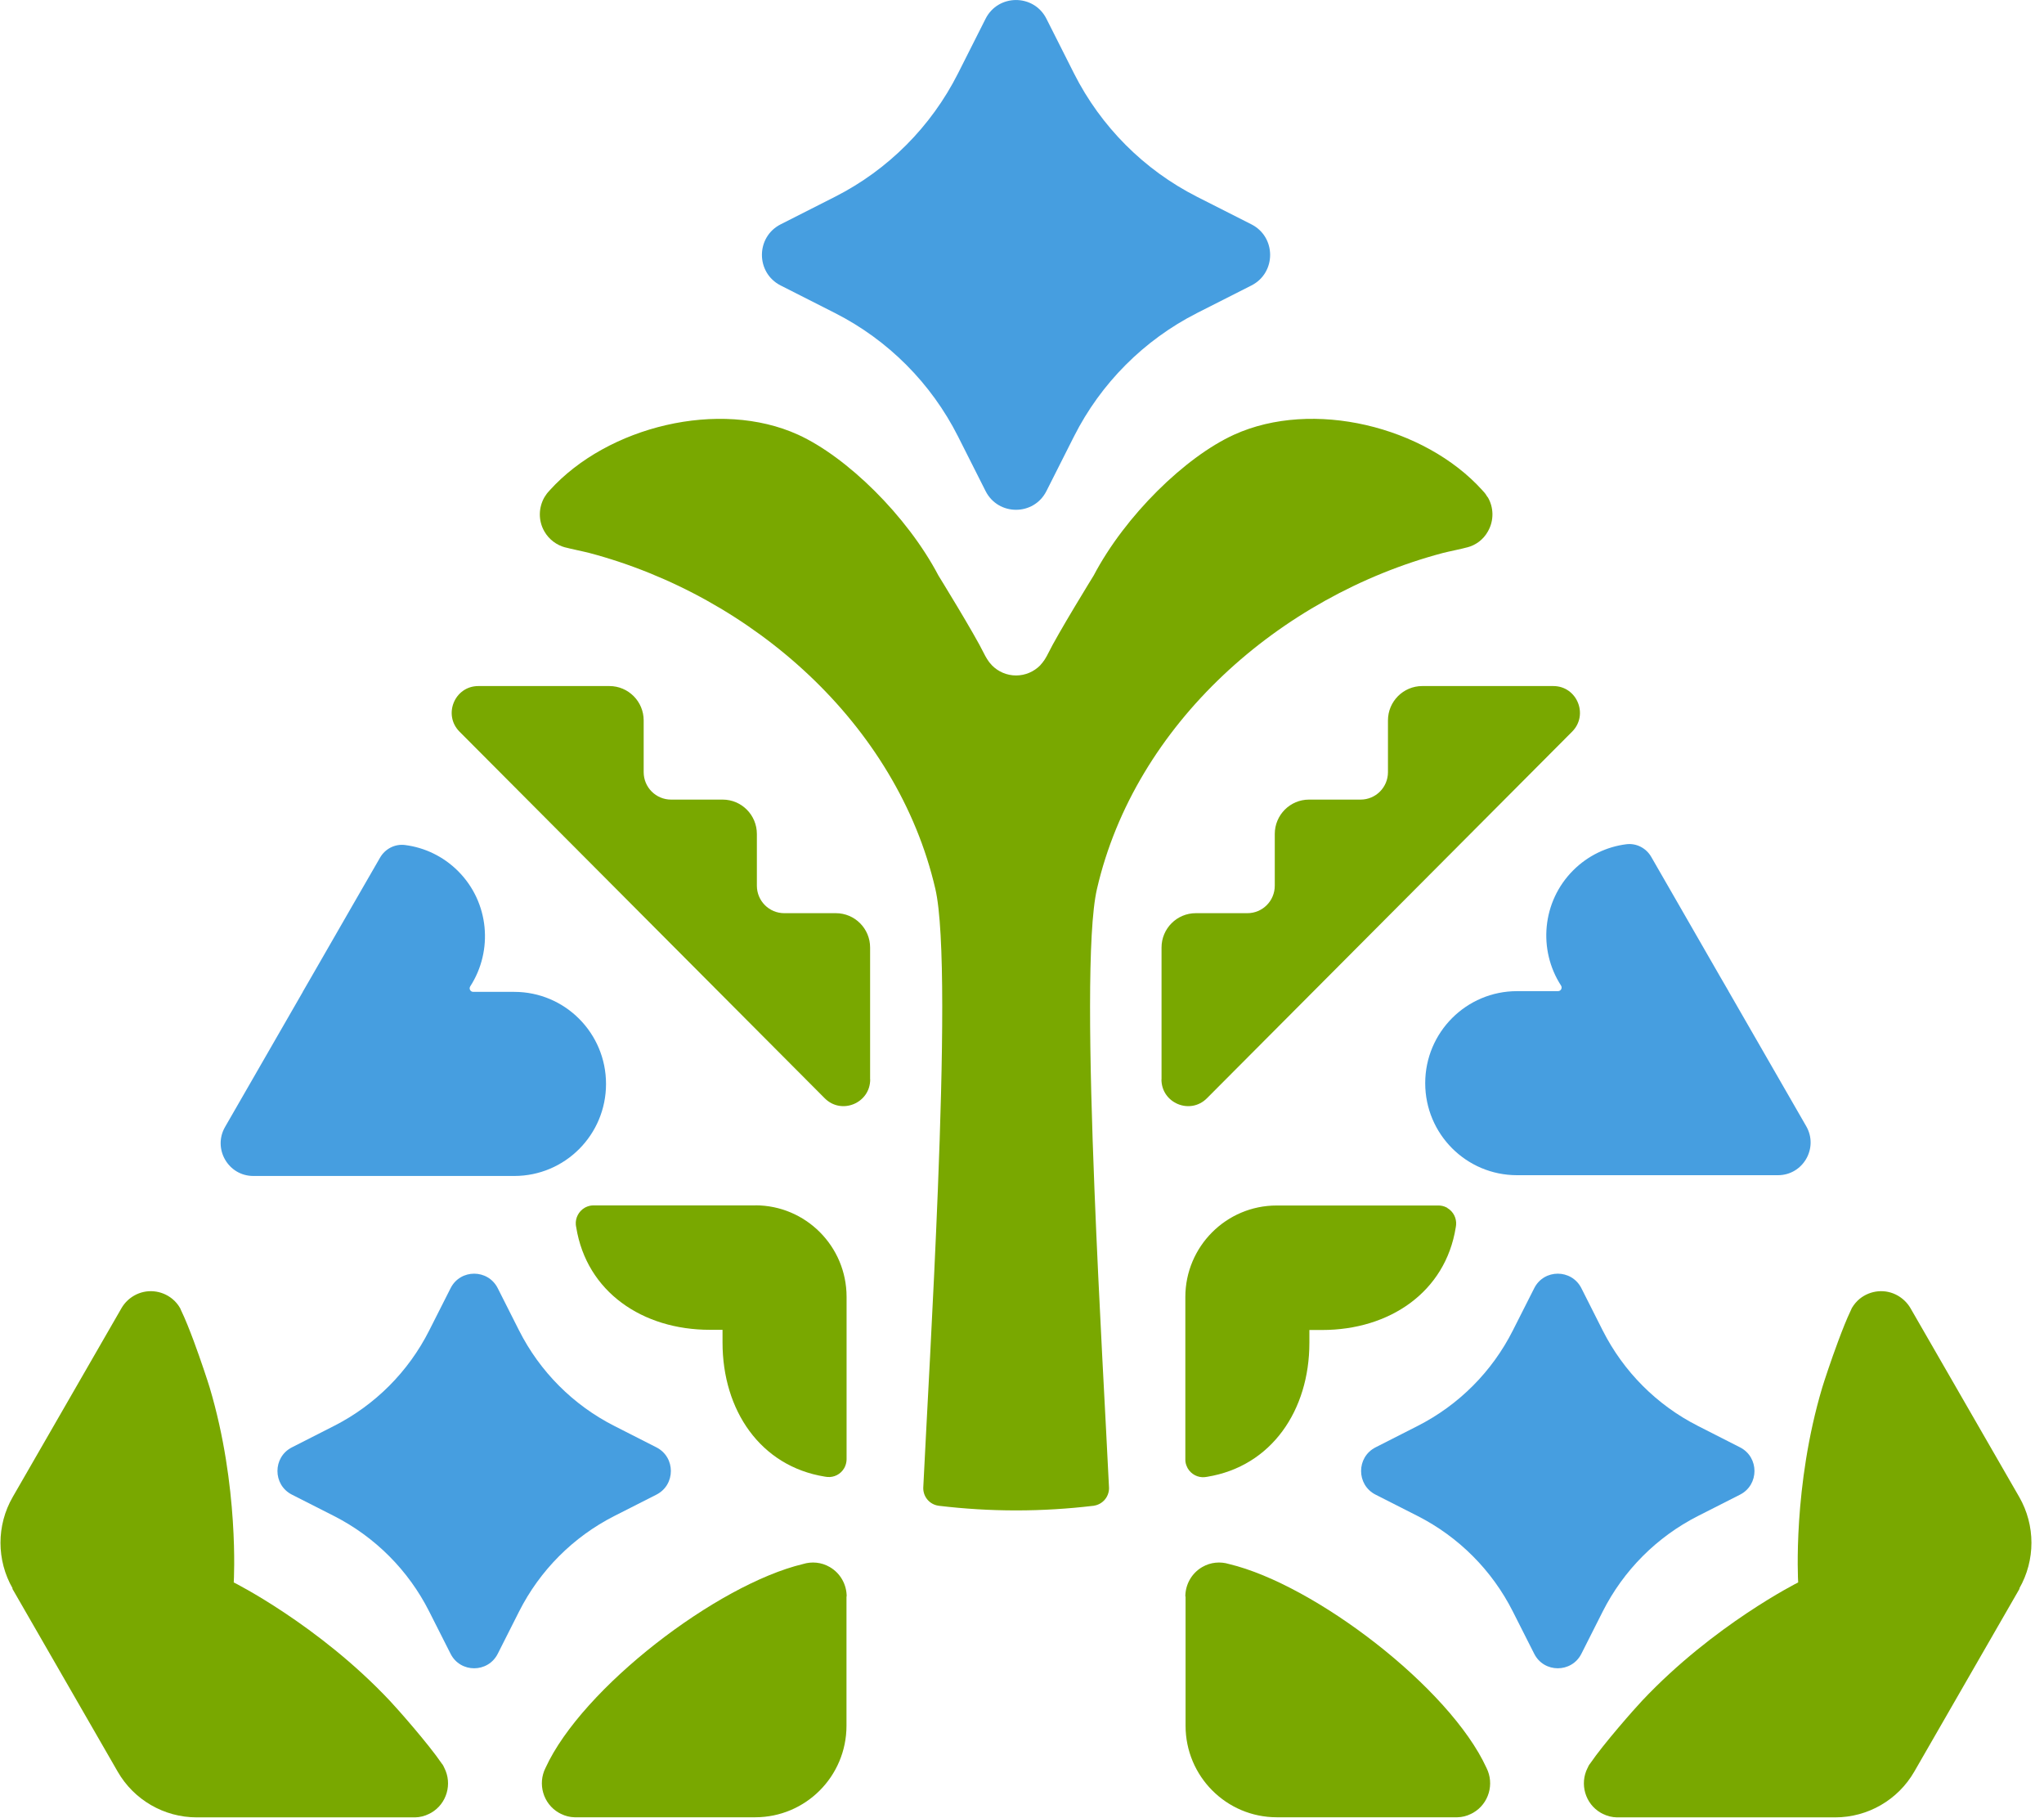
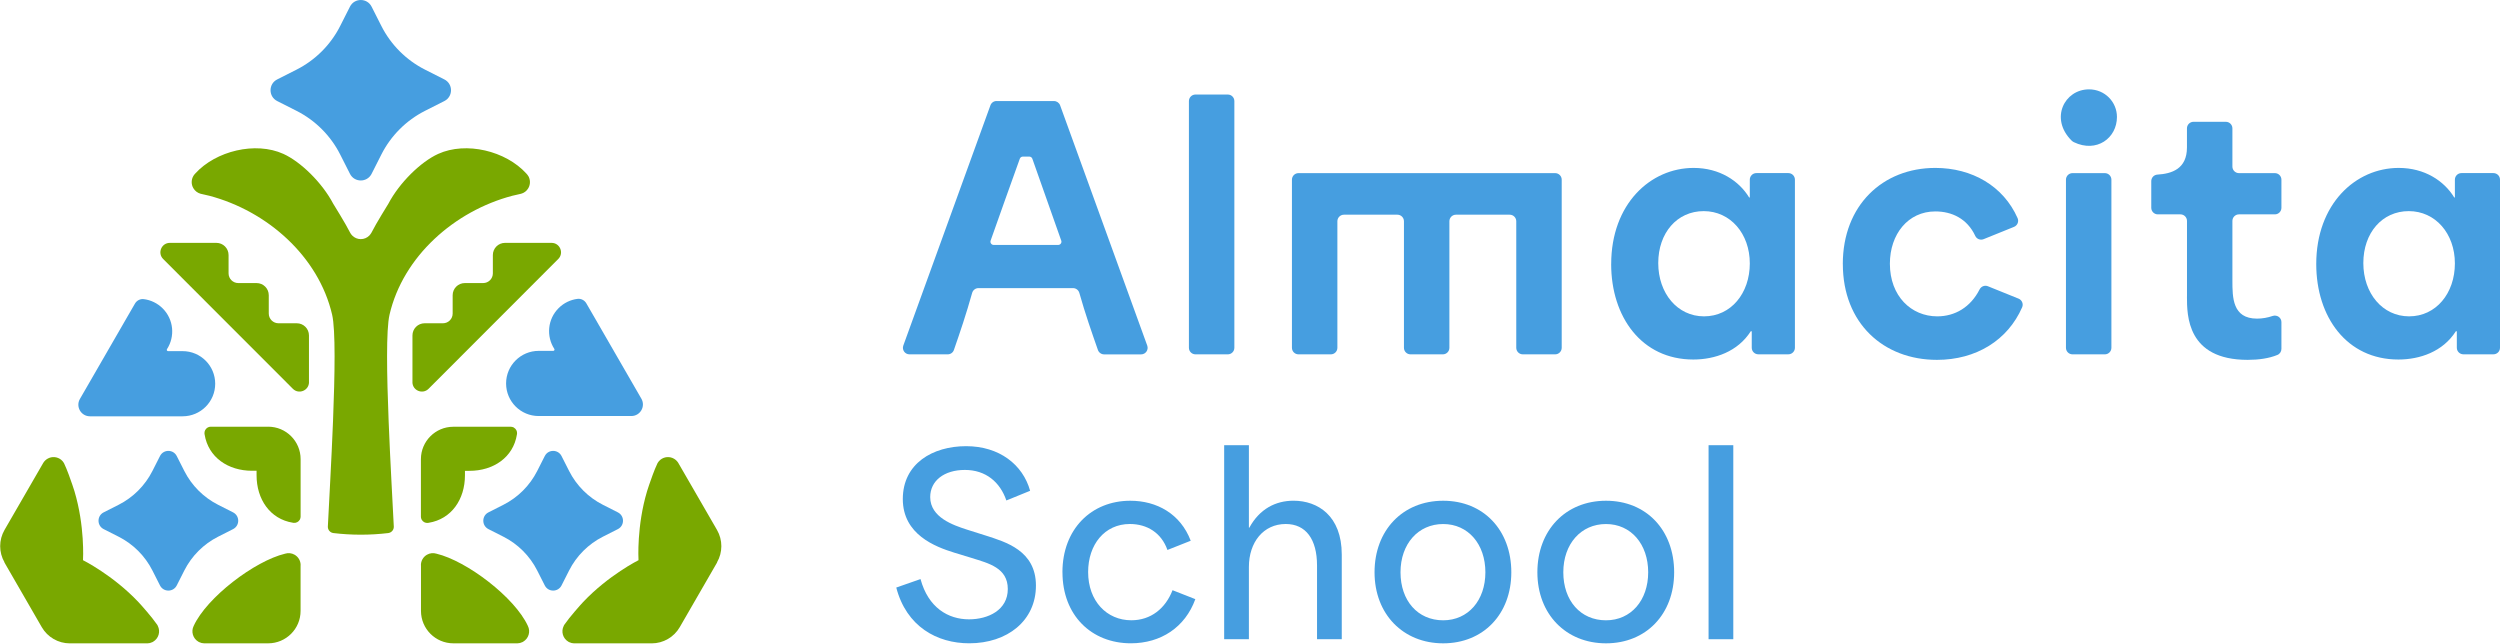
- <svg xmlns="http://www.w3.org/2000/svg" width="45" height="40" viewBox="0 0 45 40" fill="none">
-   <path d="M19.156 23.757V20.855C19.156 20.437 18.818 20.099 18.402 20.099H17.266C16.933 20.099 16.663 19.829 16.663 19.494V18.356C16.663 17.938 16.326 17.599 15.909 17.599H14.774C14.441 17.599 14.171 17.329 14.171 16.995V15.856C14.171 15.439 13.833 15.1 13.417 15.1H10.531C10.009 15.1 9.748 15.734 10.117 16.104L18.157 24.173C18.526 24.543 19.158 24.281 19.158 23.757H19.156Z" fill="#79A800" />
-   <path d="M25.572 23.757V20.855C25.572 20.437 25.91 20.099 26.326 20.099H27.462C27.795 20.099 28.065 19.829 28.065 19.494V18.356C28.065 17.938 28.402 17.599 28.819 17.599H29.954C30.288 17.599 30.557 17.329 30.557 16.995V15.856C30.557 15.439 30.895 15.1 31.311 15.1H34.197C34.719 15.1 34.98 15.734 34.611 16.104L26.571 24.173C26.202 24.543 25.57 24.281 25.57 23.757H25.572Z" fill="#79A800" />
-   <path d="M44.465 34.962L42.145 38.992C41.786 39.616 41.121 40 40.404 40H35.648H35.639C35.625 40 35.61 40 35.596 40C35.492 39.998 35.389 39.973 35.291 39.925C35.275 39.917 35.26 39.909 35.243 39.9C34.898 39.701 34.773 39.264 34.951 38.913L34.956 38.905C34.956 38.905 34.964 38.889 34.968 38.878L34.976 38.861C34.976 38.861 34.98 38.857 34.98 38.855C34.987 38.845 34.993 38.832 35.003 38.822C35.003 38.82 35.007 38.816 35.009 38.814C35.301 38.384 35.989 37.605 36.151 37.434C37.73 35.758 39.588 34.829 39.588 34.829C39.584 34.762 39.47 32.712 40.118 30.539C40.162 30.395 40.309 29.947 40.469 29.518C40.562 29.269 40.657 29.028 40.74 28.856C40.74 28.852 40.742 28.849 40.744 28.848C40.748 28.835 40.755 28.823 40.761 28.812V28.808L40.769 28.791C40.817 28.71 40.875 28.642 40.943 28.586C41.177 28.397 41.511 28.359 41.786 28.519C41.9 28.586 41.991 28.677 42.056 28.785L44.455 32.949C44.813 33.572 44.813 34.341 44.455 34.964L44.465 34.962Z" fill="#79A800" />
-   <path d="M23.003 14.518C22.977 14.566 22.941 14.61 22.904 14.647C22.939 14.608 22.972 14.564 23.003 14.518Z" fill="#231F20" />
-   <path d="M10.958 28.353L11.428 29.284C11.886 30.19 12.619 30.925 13.523 31.384L14.451 31.856C14.876 32.072 14.876 32.681 14.451 32.897L13.523 33.368C12.619 33.828 11.886 34.563 11.428 35.469L10.958 36.4C10.742 36.825 10.135 36.825 9.92 36.4L9.449 35.469C8.992 34.563 8.258 33.828 7.355 33.368L6.427 32.897C6.002 32.681 6.002 32.072 6.427 31.856L7.355 31.384C8.258 30.925 8.992 30.19 9.449 29.284L9.92 28.353C10.135 27.927 10.742 27.927 10.958 28.353Z" fill="#469EE0" />
-   <path d="M18.64 35.138C18.64 34.881 18.507 34.629 18.267 34.49C18.081 34.382 17.869 34.366 17.679 34.424C15.787 34.877 12.818 37.148 12.01 38.911C11.832 39.264 11.958 39.699 12.302 39.898C12.319 39.907 12.333 39.915 12.35 39.923C12.445 39.971 12.549 39.996 12.65 39.998H16.626C17.737 39.998 18.636 39.096 18.636 37.983V35.138H18.64Z" fill="#79A800" />
-   <path d="M23.038 0.413L23.645 1.616C24.236 2.786 25.185 3.738 26.351 4.33L27.551 4.938C28.1 5.217 28.1 6.004 27.551 6.283L26.351 6.891C25.185 7.484 24.236 8.435 23.645 9.605L23.038 10.808C22.761 11.358 21.976 11.358 21.698 10.808L21.091 9.605C20.5 8.435 19.552 7.484 18.385 6.891L17.186 6.283C16.637 6.004 16.637 5.217 17.186 4.938L18.385 4.33C19.552 3.738 20.5 2.786 21.091 1.616L21.698 0.413C21.976 -0.137 22.761 -0.137 23.038 0.413Z" fill="#469EE0" />
-   <path d="M38.055 21.815L37.868 21.493L36.919 19.843L36.352 18.858C36.24 18.665 36.025 18.553 35.803 18.582C35.376 18.636 34.962 18.829 34.634 19.157C33.947 19.845 33.859 20.907 34.367 21.692C34.402 21.746 34.363 21.815 34.301 21.815H33.478C33.451 21.815 33.424 21.815 33.398 21.815C32.283 21.815 31.377 22.721 31.377 23.84C31.377 24.96 32.281 25.866 33.398 25.866C33.424 25.866 33.451 25.866 33.478 25.866H39.143C39.696 25.866 40.042 25.266 39.764 24.786L38.055 21.817V21.815Z" fill="#469EE0" />
-   <path d="M6.665 21.831L6.851 21.509L7.8 19.86L8.368 18.875C8.48 18.682 8.695 18.57 8.917 18.599C9.344 18.653 9.758 18.846 10.086 19.174C10.773 19.862 10.86 20.924 10.353 21.709C10.318 21.763 10.357 21.831 10.419 21.831H11.242C11.269 21.831 11.296 21.831 11.322 21.831C12.437 21.831 13.342 22.737 13.342 23.857C13.342 24.977 12.439 25.883 11.322 25.883C11.296 25.883 11.269 25.883 11.242 25.883H5.577C5.024 25.883 4.678 25.282 4.956 24.802L6.665 21.834V21.831Z" fill="#469EE0" />
-   <path d="M32.749 10.941C32.72 10.891 32.687 10.845 32.645 10.803C32.641 10.799 32.639 10.795 32.635 10.791C31.361 9.38 28.898 8.782 27.17 9.567C26.096 10.056 24.773 11.346 24.078 12.667C24.078 12.667 23.287 13.947 23.067 14.398C23.055 14.425 23.041 14.448 23.026 14.473C23.02 14.485 23.014 14.495 23.005 14.508C22.978 14.556 22.943 14.599 22.906 14.637C22.906 14.639 22.902 14.641 22.902 14.643C22.763 14.784 22.572 14.867 22.369 14.867C22.166 14.867 21.976 14.784 21.837 14.643C21.837 14.643 21.833 14.639 21.833 14.637C21.795 14.599 21.762 14.556 21.733 14.508C21.725 14.498 21.719 14.485 21.712 14.473C21.698 14.448 21.683 14.425 21.671 14.398C21.451 13.947 20.66 12.667 20.66 12.667C19.966 11.348 18.642 10.056 17.569 9.567C15.841 8.782 13.378 9.382 12.103 10.791C12.099 10.795 12.095 10.799 12.093 10.803C12.052 10.845 12.018 10.891 11.989 10.939C11.857 11.165 11.845 11.454 11.985 11.697C12.089 11.878 12.257 11.998 12.441 12.048C12.441 12.048 12.443 12.048 12.445 12.048C12.532 12.073 12.866 12.142 12.976 12.171C16.564 13.122 19.75 15.935 20.592 19.563C20.809 20.495 20.762 23.296 20.648 26.172C20.548 28.702 20.397 31.289 20.328 32.71C20.328 32.724 20.326 32.739 20.326 32.753C20.326 32.951 20.471 33.113 20.658 33.14C20.666 33.14 20.674 33.144 20.685 33.144C21.226 33.208 21.789 33.244 22.371 33.244C22.951 33.244 23.517 33.208 24.058 33.144C24.066 33.144 24.076 33.144 24.085 33.14C24.273 33.111 24.416 32.949 24.416 32.753C24.416 32.739 24.416 32.724 24.414 32.71C24.346 31.289 24.195 28.7 24.095 26.172C23.981 23.296 23.933 20.495 24.151 19.563C24.99 15.937 28.177 13.122 31.767 12.171C31.877 12.142 32.21 12.075 32.297 12.048C32.297 12.048 32.299 12.048 32.301 12.048C32.488 12 32.656 11.878 32.757 11.697C32.896 11.454 32.886 11.165 32.753 10.941H32.749Z" fill="#79A800" />
-   <path d="M31.864 26.585C31.864 26.585 31.848 26.577 31.84 26.573C31.79 26.547 31.734 26.535 31.68 26.533H28.106C26.996 26.533 26.096 27.437 26.096 28.548V32.103V32.132C26.096 32.188 26.111 32.242 26.136 32.292C26.14 32.3 26.144 32.309 26.148 32.317C26.227 32.452 26.374 32.525 26.519 32.512C26.529 32.512 26.54 32.51 26.55 32.508C26.558 32.508 26.569 32.506 26.577 32.504C27.996 32.273 28.827 31.039 28.827 29.554V29.273H29.107C30.59 29.273 31.821 28.44 32.049 27.017C32.051 27.009 32.053 26.998 32.053 26.99C32.053 26.98 32.057 26.969 32.057 26.959C32.069 26.814 31.999 26.666 31.862 26.587L31.864 26.585Z" fill="#79A800" />
-   <path d="M16.63 26.531H13.056C13.003 26.531 12.947 26.546 12.897 26.57C12.889 26.575 12.88 26.579 12.872 26.583C12.738 26.662 12.665 26.809 12.677 26.955C12.677 26.965 12.68 26.976 12.681 26.986C12.681 26.994 12.684 27.005 12.686 27.013C12.916 28.436 14.146 29.269 15.628 29.269H15.907V29.55C15.907 31.037 16.738 32.271 18.157 32.5C18.166 32.502 18.176 32.504 18.184 32.504C18.195 32.504 18.205 32.508 18.215 32.508C18.36 32.521 18.508 32.45 18.586 32.313C18.59 32.305 18.595 32.296 18.599 32.288C18.623 32.238 18.636 32.182 18.638 32.128V32.099V28.544C18.638 27.43 17.737 26.529 16.628 26.529L16.63 26.531Z" fill="#79A800" />
-   <path d="M34.815 28.353L35.285 29.284C35.743 30.19 36.476 30.925 37.38 31.384L38.308 31.856C38.732 32.072 38.732 32.681 38.308 32.897L37.38 33.368C36.476 33.828 35.743 34.563 35.285 35.469L34.815 36.4C34.599 36.825 33.992 36.825 33.777 36.4L33.306 35.469C32.849 34.563 32.115 33.828 31.212 33.368L30.284 32.897C29.859 32.681 29.859 32.072 30.284 31.856L31.212 31.384C32.115 30.925 32.849 30.19 33.306 29.284L33.777 28.353C33.992 27.927 34.599 27.927 34.815 28.353Z" fill="#469EE0" />
-   <path d="M26.096 35.138C26.096 34.881 26.229 34.629 26.469 34.49C26.656 34.382 26.867 34.366 27.058 34.424C28.949 34.877 31.918 37.148 32.726 38.911C32.904 39.264 32.778 39.699 32.434 39.898C32.417 39.907 32.403 39.915 32.386 39.923C32.291 39.971 32.188 39.996 32.086 39.998H28.11C27 39.998 26.101 39.096 26.101 37.983V35.138H26.096Z" fill="#79A800" />
-   <path d="M0.269 34.962L2.59 38.992C2.948 39.616 3.613 40 4.33 40H9.087H9.095C9.11 40 9.124 40 9.139 40C9.242 39.998 9.346 39.973 9.443 39.925C9.46 39.917 9.474 39.909 9.491 39.9C9.837 39.701 9.961 39.264 9.783 38.913L9.779 38.905C9.779 38.905 9.771 38.889 9.766 38.878L9.758 38.861C9.758 38.861 9.754 38.857 9.754 38.855C9.748 38.845 9.742 38.832 9.731 38.822C9.731 38.82 9.727 38.816 9.725 38.814C9.433 38.384 8.745 37.605 8.583 37.434C7.005 35.758 5.146 34.829 5.146 34.829C5.15 34.762 5.264 32.712 4.616 30.539C4.572 30.395 4.425 29.947 4.266 29.518C4.173 29.269 4.077 29.028 3.994 28.856C3.994 28.852 3.992 28.849 3.99 28.848C3.986 28.835 3.98 28.823 3.974 28.812V28.808L3.965 28.791C3.918 28.71 3.86 28.642 3.791 28.586C3.557 28.397 3.224 28.359 2.948 28.519C2.834 28.586 2.743 28.677 2.679 28.785L0.28 32.949C-0.079 33.572 -0.079 34.341 0.28 34.964L0.269 34.962Z" fill="#79A800" />
+ <svg xmlns="http://www.w3.org/2000/svg" id="Layer_2" data-name="Layer 2" viewBox="0 0 748.14 192.53">
+   <defs>
+     <style> .cls-1 { fill: #231f20; } .cls-1, .cls-2, .cls-3 { stroke-width: 0px; } .cls-2 { fill: #469ee0; } .cls-3 { fill: #79a800; } </style>
+   </defs>
+   <g id="Layer_10" data-name="Layer 10">
+     <g>
+       <g>
+         <path class="cls-3" d="M92.46,114.35v-13.97c0-2.01-1.63-3.64-3.64-3.64h-5.48c-1.61,0-2.91-1.3-2.91-2.91v-5.48c0-2.01-1.63-3.64-3.64-3.64h-5.48c-1.61,0-2.91-1.3-2.91-2.91v-5.48c0-2.01-1.63-3.64-3.64-3.64h-13.93c-2.52,0-3.78,3.05-2,4.83l38.81,38.84c1.78,1.78,4.83.52,4.83-2Z" />
+         <path class="cls-3" d="M123.43,114.35v-13.97c0-2.01,1.63-3.64,3.64-3.64h5.48c1.61,0,2.91-1.3,2.91-2.91v-5.48c0-2.01,1.63-3.64,3.64-3.64h5.48c1.61,0,2.91-1.3,2.91-2.91v-5.48c0-2.01,1.63-3.64,3.64-3.64h13.93c2.52,0,3.78,3.05,2,4.83l-38.81,38.84c-1.78,1.78-4.83.52-4.83-2Z" />
+         <path class="cls-3" d="M214.62,168.28l-11.2,19.4c-1.73,3-4.94,4.85-8.4,4.85h-22.96s-.04,0-.04,0c-.07,0-.14,0-.21,0h0c-.5-.01-1-.13-1.47-.36-.08-.04-.15-.08-.23-.12-1.67-.96-2.27-3.06-1.41-4.75l.02-.04s.04-.08.06-.13l.04-.08s.02-.02.02-.03c.03-.05.06-.11.11-.16,0-.01.02-.03.03-.04,1.41-2.07,4.73-5.82,5.51-6.64,7.62-8.07,16.59-12.54,16.59-12.54h0c-.02-.32-.57-10.19,2.56-20.65.21-.69.92-2.85,1.69-4.91.45-1.2.91-2.36,1.31-3.19,0-.02.01-.03.02-.04.02-.06.05-.12.08-.17,0,0,0-.02,0-.02t0,0h0s.04-.08.04-.08c.23-.39.51-.72.84-.99,1.13-.91,2.74-1.09,4.07-.32.55.32.99.76,1.3,1.28h0l11.58,20.04c1.73,3,1.73,6.7,0,9.7Z" />
+         <path class="cls-1" d="M111.03,69.88c-.13.23-.3.44-.48.62.17-.19.33-.4.48-.62Z" />
+         <path class="cls-2" d="M52.89,136.47l2.27,4.48c2.21,4.36,5.75,7.9,10.11,10.11l4.48,2.27c2.05,1.04,2.05,3.97,0,5.01l-4.48,2.27c-4.36,2.21-7.9,5.75-10.11,10.11l-2.27,4.48c-1.04,2.05-3.97,2.05-5.01,0l-2.27-4.48c-2.21-4.36-5.75-7.9-10.11-10.11l-4.48-2.27c-2.05-1.04-2.05-3.97,0-5.01l4.48-2.27c4.36-2.21,7.9-5.75,10.11-10.11l2.27-4.48c1.04-2.05,3.97-2.05,5.01,0Z" />
+         <path class="cls-3" d="M89.97,169.13c0-1.24-.64-2.45-1.8-3.12-.9-.52-1.92-.6-2.84-.32-9.13,2.18-23.46,13.11-27.36,21.6h0c-.86,1.7-.25,3.79,1.41,4.75.08.04.15.08.23.12.46.23.96.35,1.45.36h0s19.19,0,19.19,0c5.36,0,9.7-4.34,9.7-9.7v-13.69s0,0,0,0Z" />
+         <path class="cls-2" d="M111.2,1.99l2.93,5.79c2.85,5.63,7.43,10.21,13.06,13.06l5.79,2.93c2.65,1.34,2.65,5.13,0,6.47l-5.79,2.93c-5.63,2.85-10.21,7.43-13.06,13.06l-2.93,5.79c-1.34,2.65-5.13,2.65-6.47,0l-2.93-5.79c-2.85-5.63-7.43-10.21-13.06-13.06l-5.79-2.93c-2.65-1.34-2.65-5.13,0-6.47l5.79-2.93c5.63-2.85,10.21-7.43,13.06-13.06l2.93-5.79c1.34-2.65,5.13-2.65,6.47,0Z" />
+         <path class="cls-2" d="M183.68,105l-.9-1.55-4.58-7.94-2.74-4.74c-.54-.93-1.58-1.47-2.65-1.33-2.06.26-4.06,1.19-5.64,2.77-3.32,3.31-3.74,8.42-1.29,12.2.17.26-.02.59-.32.59h-3.97c-.13,0-.26,0-.39,0-5.38,0-9.75,4.36-9.75,9.75s4.36,9.75,9.75,9.75c.13,0,.26,0,.39,0h0s27.34,0,27.34,0c2.67,0,4.34-2.89,3-5.2l-8.25-14.29Z" />
+         <path class="cls-2" d="M32.17,105.08l.9-1.55,4.58-7.94,2.74-4.74c.54-.93,1.58-1.47,2.65-1.33,2.06.26,4.06,1.19,5.64,2.77,3.32,3.31,3.74,8.42,1.29,12.2-.17.26.02.59.32.59h3.97c.13,0,.26,0,.39,0,5.38,0,9.75,4.36,9.75,9.75s-4.36,9.75-9.75,9.75c-.13,0-.26,0-.39,0h0s-27.34,0-27.34,0c-2.67,0-4.34-2.89-3-5.2l8.25-14.29Z" />
+         <path class="cls-3" d="M158.07,52.66h0c-.14-.24-.3-.46-.5-.66-.02-.02-.03-.04-.05-.06-6.15-6.79-18.04-9.67-26.38-5.89-5.18,2.35-11.57,8.56-14.92,14.92,0,0-3.82,6.16-4.88,8.33-.06.13-.13.24-.2.36-.03.06-.06.11-.1.17-.13.23-.3.44-.48.62,0,.01-.02.02-.02.03-.67.68-1.59,1.08-2.57,1.08-.98,0-1.9-.4-2.57-1.08,0,0-.02-.02-.02-.03-.18-.18-.34-.39-.48-.62-.04-.05-.07-.11-.1-.17-.07-.12-.14-.23-.2-.36-1.06-2.17-4.88-8.33-4.88-8.33-3.35-6.35-9.74-12.57-14.92-14.92-8.34-3.78-20.23-.89-26.38,5.89-.02.02-.04.04-.05.06-.2.2-.36.42-.5.65h0c-.64,1.09-.7,2.48-.02,3.65.5.87,1.31,1.45,2.2,1.69,0,0,.01,0,.02,0,.42.12,2.03.45,2.56.59,17.32,4.58,32.7,18.12,36.76,35.58,1.05,4.49.82,17.97.27,31.81-.48,12.18-1.21,24.63-1.54,31.47,0,.07-.01.14-.01.21,0,.95.7,1.73,1.6,1.86.04,0,.08.02.13.02,2.61.31,5.33.48,8.14.48h0s0,0,0,0,0,0,0,0h0c2.8,0,5.53-.17,8.14-.48.04,0,.09,0,.13-.02.91-.14,1.6-.92,1.6-1.86,0-.07,0-.14-.01-.21-.33-6.84-1.06-19.3-1.54-31.47-.55-13.84-.78-27.32.27-31.81,4.05-17.45,19.43-31,36.76-35.58.53-.14,2.14-.46,2.56-.59,0,0,.01,0,.02,0,.9-.23,1.71-.82,2.2-1.69.67-1.17.62-2.56-.02-3.64Z" />
+         <path class="cls-3" d="M153.8,127.96s-.08-.04-.12-.06c-.24-.12-.51-.18-.77-.19h-17.25c-5.36,0-9.7,4.35-9.7,9.7v17.11h0v.14h0c0,.27.07.53.19.77.02.04.04.08.06.12.38.65,1.09,1,1.79.94.05,0,.1-.01.15-.02.04,0,.09-.01.13-.02,6.85-1.11,10.86-7.05,10.86-14.2v-1.35h1.35c7.16,0,13.1-4.01,14.2-10.86.01-.04.02-.09.02-.13,0-.05.02-.1.02-.15.06-.7-.28-1.41-.94-1.79Z" />
+         <path class="cls-3" d="M80.27,127.7h-17.25c-.26,0-.53.07-.77.19-.04.02-.08.04-.12.06-.65.38-1,1.09-.94,1.79,0,.05.01.1.02.15,0,.04.01.09.02.13,1.11,6.85,7.05,10.86,14.2,10.86h1.35v1.35c0,7.16,4.01,13.1,10.86,14.2.04.01.09.02.13.02.05,0,.1.02.15.02.7.06,1.41-.28,1.79-.94.02-.04.04-.08.06-.12.12-.24.18-.51.19-.77h0v-.14h0v-17.11c0-5.36-4.35-9.7-9.7-9.7Z" />
+         <path class="cls-2" d="M168.04,136.47l2.27,4.48c2.21,4.36,5.75,7.9,10.11,10.11l4.48,2.27c2.05,1.04,2.05,3.97,0,5.01l-4.48,2.27c-4.36,2.21-7.9,5.75-10.11,10.11l-2.27,4.48c-1.04,2.05-3.97,2.05-5.01,0l-2.27-4.48c-2.21-4.36-5.75-7.9-10.11-10.11l-4.48-2.27c-2.05-1.04-2.05-3.97,0-5.01l4.48-2.27c4.36-2.21,7.9-5.75,10.11-10.11l2.27-4.48c1.04-2.05,3.97-2.05,5.01,0Z" />
+         <path class="cls-3" d="M125.96,169.13c0-1.24.64-2.45,1.8-3.12.9-.52,1.92-.6,2.84-.32,9.13,2.18,23.46,13.11,27.36,21.6h0c.86,1.7.25,3.79-1.41,4.75-.08.04-.15.08-.23.12-.46.23-.96.35-1.45.36h0s-19.19,0-19.19,0c-5.36,0-9.7-4.34-9.7-9.7v-13.69s0,0,0,0Z" />
+         <path class="cls-3" d="M1.3,168.28l11.2,19.4c1.73,3,4.94,4.85,8.4,4.85h22.96s.04,0,.04,0c.07,0,.14,0,.21,0h0c.5-.01,1-.13,1.47-.36.08-.04.15-.08.23-.12,1.67-.96,2.27-3.06,1.41-4.75l-.02-.04s-.04-.08-.06-.13l-.04-.08s-.02-.02-.02-.03c-.03-.05-.06-.11-.11-.16,0-.01-.02-.03-.03-.04-1.41-2.07-4.73-5.82-5.51-6.64-7.62-8.07-16.59-12.54-16.59-12.54h0c.02-.32.57-10.19-2.56-20.65-.21-.69-.92-2.85-1.69-4.91-.45-1.2-.91-2.36-1.31-3.19,0-.02-.01-.03-.02-.04-.02-.06-.05-.12-.08-.17,0,0,0-.02,0-.02t0,0h0s-.04-.08-.04-.08c-.23-.39-.51-.72-.84-.99-1.13-.91-2.74-1.09-4.07-.32-.55.32-.99.76-1.3,1.28h0l-11.58,20.04c-1.73,3-1.73,6.7,0,9.7Z" />
+       </g>
+       <g>
+         <g>
+           <path class="cls-2" d="M298.24,30.24h17.17c.82,0,1.56.52,1.84,1.29l26.07,71.89c.46,1.28-.48,2.63-1.84,2.63h-11.07c-.83,0-1.57-.53-1.85-1.31-1.86-5.31-3.77-10.75-5.56-17.08-.24-.85-1.01-1.44-1.89-1.44h-28.3c-.88,0-1.65.59-1.89,1.44-1.77,6.32-3.61,11.76-5.46,17.07-.27.79-1.02,1.31-1.85,1.31h-11.45c-1.36,0-2.3-1.35-1.84-2.63l26.07-71.89c.28-.78,1.02-1.29,1.84-1.29ZM317.58,71.99c-2.81-7.97-5.84-16.46-8.64-24.48-.14-.39-.51-.65-.92-.65h-1.92c-.41,0-.78.26-.92.65-2.88,8.02-5.92,16.52-8.73,24.49-.22.64.25,1.3.93,1.3h19.28c.68,0,1.15-.66.93-1.3Z" />
+           <path class="cls-2" d="M357.75,28.29h9.68c1.08,0,1.96.88,1.96,1.96v73.83c0,1.08-.88,1.96-1.96,1.96h-9.68c-1.08,0-1.96-.88-1.96-1.96V30.25c0-1.08.88-1.96,1.96-1.96Z" />
+           <path class="cls-2" d="M388.58,51.81h76.81c1.08,0,1.96.88,1.96,1.96v50.31c0,1.08-.88,1.96-1.96,1.96h-9.68c-1.08,0-1.96-.88-1.96-1.96v-37.87c0-1.08-.88-1.96-1.96-1.96h-16.09c-1.08,0-1.96.88-1.96,1.96v37.87c0,1.08-.88,1.96-1.96,1.96h-9.68c-1.08,0-1.96-.88-1.96-1.96v-37.87c0-1.08-.88-1.96-1.96-1.96h-16c-1.08,0-1.96.88-1.96,1.96v37.87c0,1.08-.88,1.96-1.96,1.96h-9.68c-1.08,0-1.96-.88-1.96-1.96v-50.31c0-1.08.88-1.96,1.96-1.96Z" />
+           <path class="cls-2" d="M482.16,79.02c0-17.98,11.75-28.77,24.67-28.77,7.77,0,13.6,3.89,16.61,8.84h.2v-5.33c0-1.08.88-1.96,1.96-1.96h9.58c1.08,0,1.96.88,1.96,1.96v50.31c0,1.08-.88,1.96-1.96,1.96h-9c-1.08,0-1.96-.88-1.96-1.96v-4.94h-.29c-3.89,6.12-10.78,8.46-17.2,8.46-15.45,0-24.58-12.73-24.58-28.57ZM509.94,94.67c8.06,0,13.7-6.9,13.7-15.84s-5.83-15.65-13.8-15.65-13.6,6.51-13.6,15.55,5.73,15.94,13.7,15.94Z" />
+           <path class="cls-2" d="M551.47,79.02c0-17.59,11.95-28.77,27.69-28.77,10.97,0,20.39,5.42,24.62,15.04.44,1.01-.05,2.18-1.07,2.6l-9.1,3.68c-.96.39-2.06-.03-2.5-.97-2.41-5.18-7.02-7.33-11.95-7.33-8.16,0-13.6,6.8-13.6,15.65,0,9.72,6.41,15.75,14.18,15.75,5.3,0,9.96-2.73,12.66-8.05.47-.92,1.54-1.35,2.49-.96l9.18,3.71c1.02.41,1.51,1.59,1.07,2.59-4.31,9.86-13.78,15.73-25.49,15.73-16.03,0-28.17-10.98-28.17-28.67Z" />
+           <path class="cls-2" d="M625.15,26.74c4.76,0,8.36,3.79,8.36,8.26,0,6.33-6.09,10.84-12.91,7.54-.24-.12-.47-.28-.66-.47-6.62-6.58-2.15-15.33,5.22-15.33ZM620.21,51.81h9.68c1.08,0,1.96.88,1.96,1.96v50.31c0,1.08-.88,1.96-1.96,1.96h-9.68c-1.08,0-1.96-.88-1.96-1.96v-50.31c0-1.08.88-1.96,1.96-1.96Z" />
+           <path class="cls-2" d="M654.47,88.74v-22.63c0-1.08-.88-1.96-1.96-1.96h-6.77c-1.08,0-1.96-.88-1.96-1.96v-7.99c0-1.04.81-1.89,1.84-1.95,4.26-.26,8.84-1.67,8.84-8.12v-5.72c0-1.08.88-1.96,1.96-1.96h9.68c1.08,0,1.96.88,1.96,1.96v11.44c0,1.08.88,1.96,1.96,1.96h10.75c1.08,0,1.96.88,1.96,1.96v8.42c0,1.08-.88,1.96-1.96,1.96h-10.75c-1.08,0-1.96.88-1.96,1.96v17.77c0,5.15,0,11.47,7.38,11.47,1.62,0,3.2-.3,4.67-.8,1.28-.43,2.62.49,2.62,1.84v8.01c0,.79-.46,1.51-1.19,1.81-2.54,1.05-5.66,1.48-8.91,1.48-18.17,0-18.17-13.31-18.17-18.95Z" />
+           <path class="cls-2" d="M693.15,79.02c0-17.98,11.76-28.77,24.68-28.77,7.77,0,13.6,3.89,16.61,8.84h.2v-5.33c0-1.08.88-1.96,1.96-1.96h9.58c1.08,0,1.96.88,1.96,1.96v50.31c0,1.08-.88,1.96-1.96,1.96h-9c-1.08,0-1.96-.88-1.96-1.96v-4.94h-.29c-3.89,6.12-10.78,8.46-17.2,8.46-15.45,0-24.58-12.73-24.58-28.57ZM720.94,94.67c8.06,0,13.7-6.9,13.7-15.84s-5.83-15.65-13.8-15.65-13.6,6.51-13.6,15.55,5.73,15.94,13.7,15.94Z" />
+         </g>
+         <g>
+           <path class="cls-2" d="M268.21,175.83l7.26-2.54c2.32,8.56,8.27,12.05,14.51,12.05,5.73,0,11.61-2.76,11.61-9.07s-5.66-7.69-10.81-9.29l-5.23-1.6c-5.59-1.74-15.38-5.37-15.38-16.04s9-15.82,18.94-15.82,16.98,5.52,19.16,13.35l-7.11,2.9c-1.89-5.52-6.17-9.14-12.41-9.14s-10.38,3.27-10.38,8.13c0,6.1,6.97,8.42,10.96,9.72l5.73,1.81c5.81,1.89,14.95,4.43,14.95,14.95s-8.56,17.27-19.96,17.27c-9.65,0-18.8-5.01-21.84-16.69Z" />
+           <path class="cls-2" d="M317.94,171.26c0-12.92,8.64-21.41,20.32-21.41,7.91,0,15.02,3.92,18.07,11.97l-6.97,2.76c-1.81-5.15-6.1-7.77-11.25-7.77-7.55,0-12.48,6.17-12.48,14.37,0,8.71,5.59,14.44,12.92,14.44,5.88,0,10.23-3.56,12.34-9l6.82,2.68c-3.05,8.42-10.31,13.21-19.3,13.21-11.76,0-20.46-8.35-20.46-21.26Z" />
+           <path class="cls-2" d="M366.34,133.23h7.4v24.67h.14c3.05-5.59,7.84-8.06,13.21-8.06,7.26,0,14.44,4.5,14.44,16.11v25.33h-7.4v-22.06c0-7.84-3.34-12.41-9.36-12.41-6.68,0-11.03,5.44-11.03,12.85v21.63h-7.4v-58.06Z" />
+           <path class="cls-2" d="M411.34,171.26c0-12.56,8.42-21.41,20.54-21.41s20.39,8.85,20.39,21.41-8.42,21.26-20.39,21.26-20.54-8.71-20.54-21.26ZM431.88,185.63c7.47,0,12.63-5.95,12.63-14.37s-5.15-14.44-12.63-14.44-12.77,5.95-12.77,14.44,5.15,14.37,12.77,14.37Z" />
+           <path class="cls-2" d="M460.07,171.26c0-12.56,8.42-21.41,20.54-21.41s20.39,8.85,20.39,21.41-8.42,21.26-20.39,21.26-20.54-8.71-20.54-21.26ZM480.6,185.63c7.47,0,12.63-5.95,12.63-14.37s-5.15-14.44-12.63-14.44-12.77,5.95-12.77,14.44,5.15,14.37,12.77,14.37Z" />
+           <path class="cls-2" d="M511.3,133.23h7.4v58.06h-7.4v-58.06Z" />
+         </g>
+       </g>
+     </g>
+   </g>
</svg>
